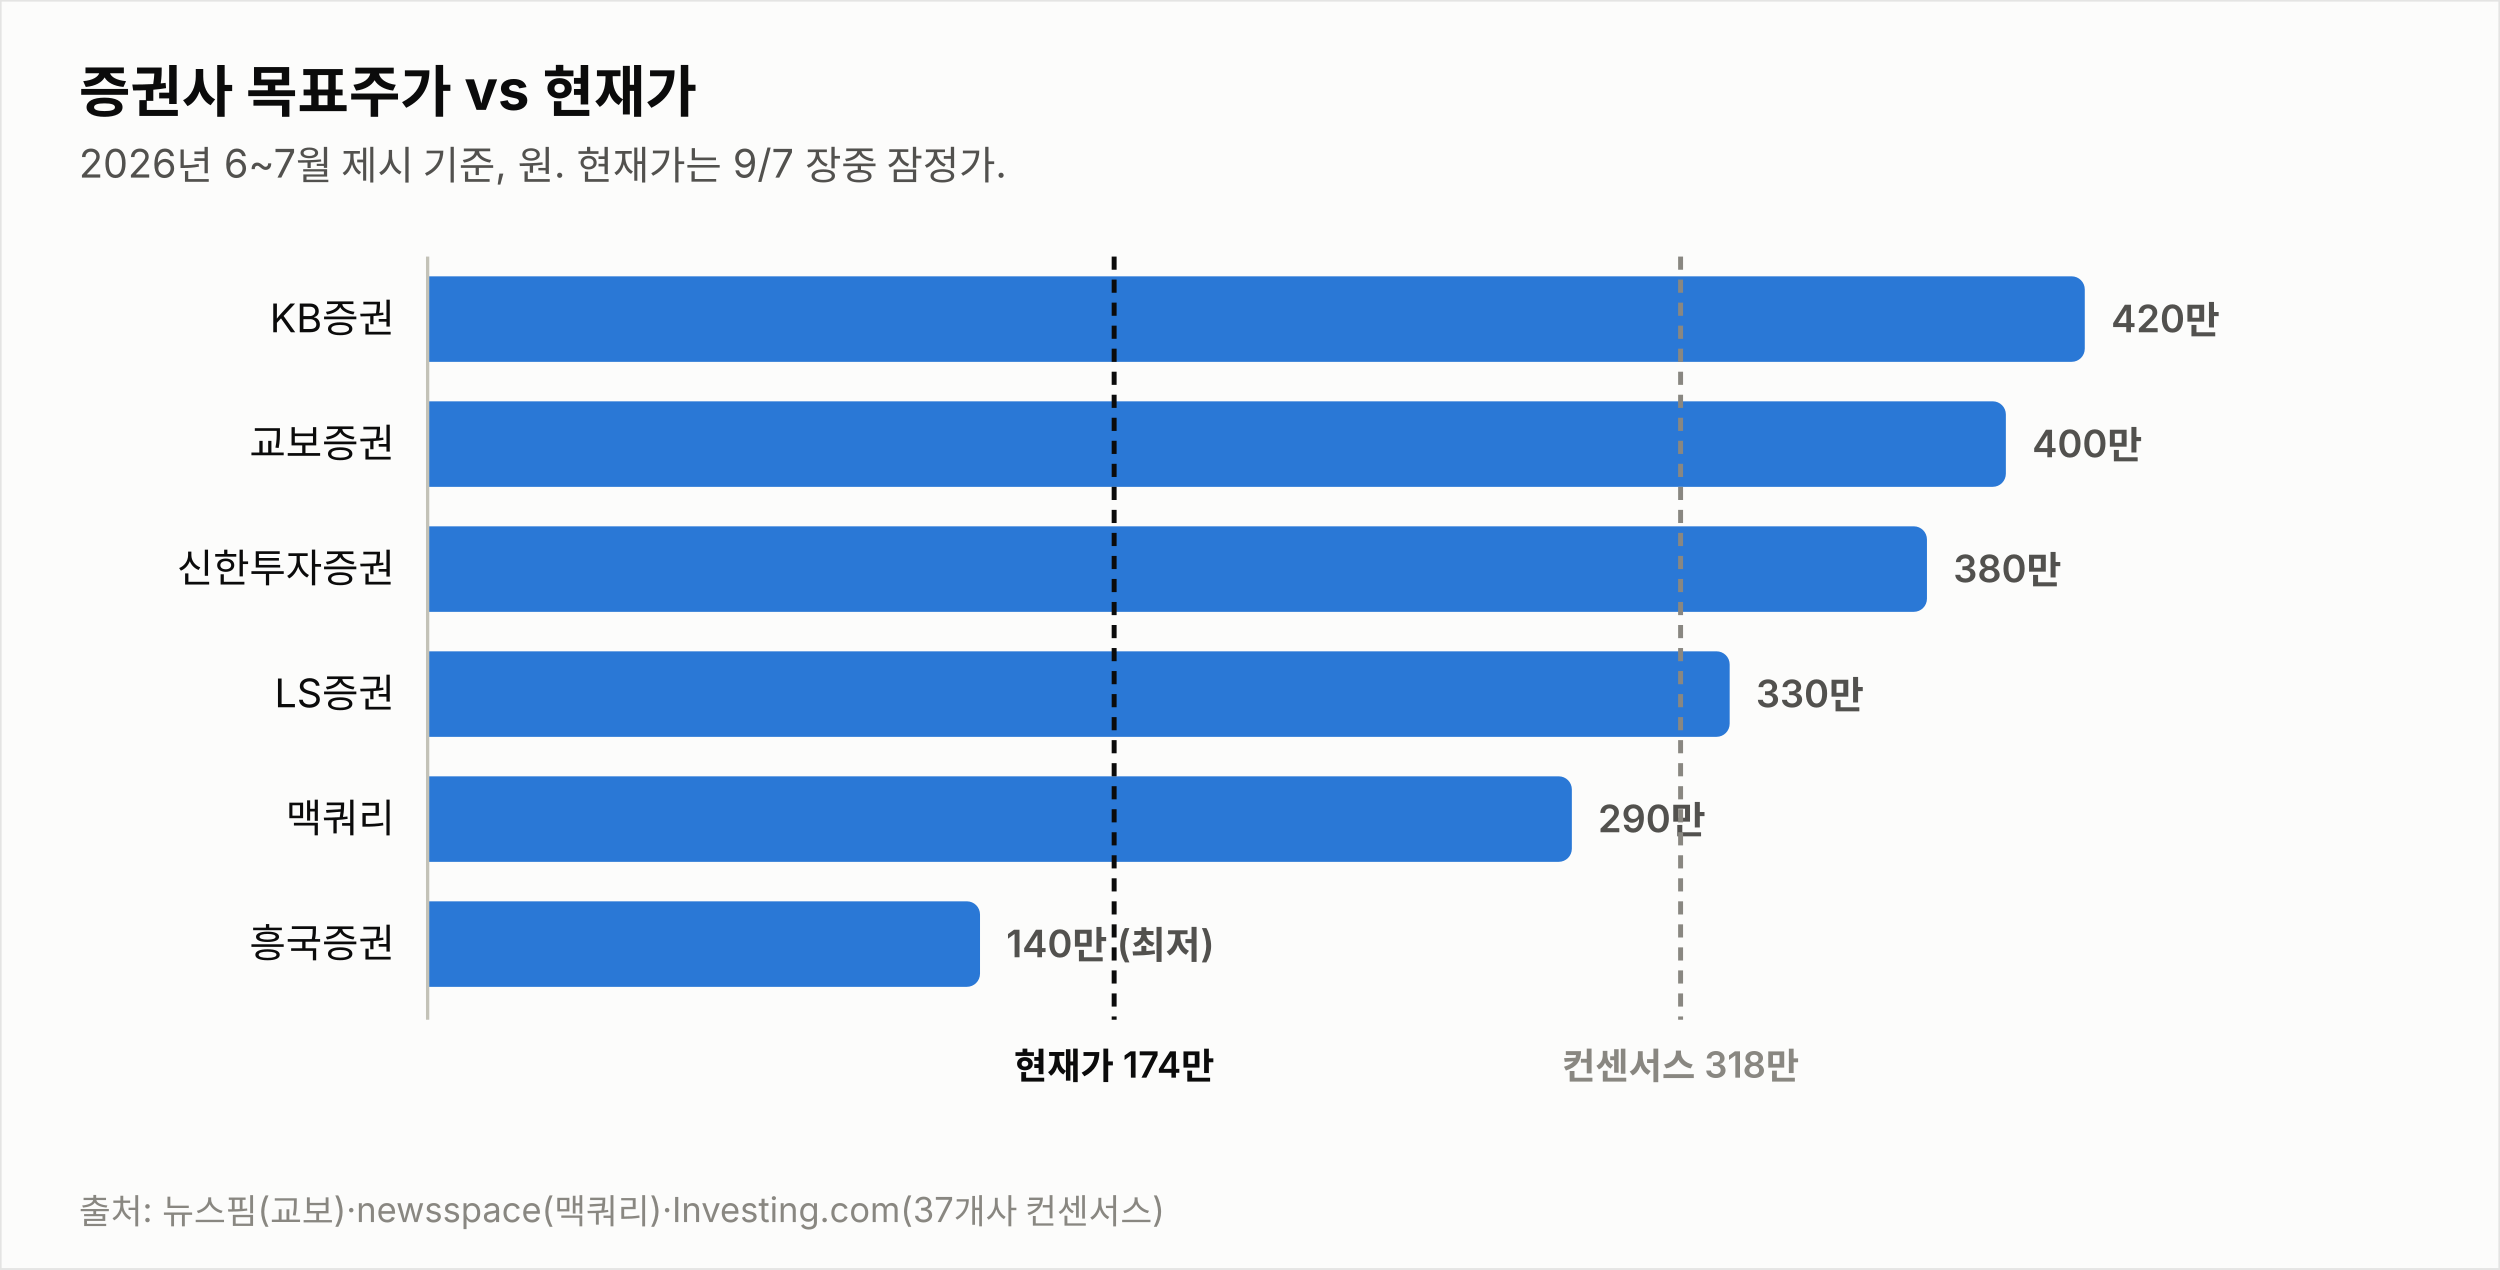
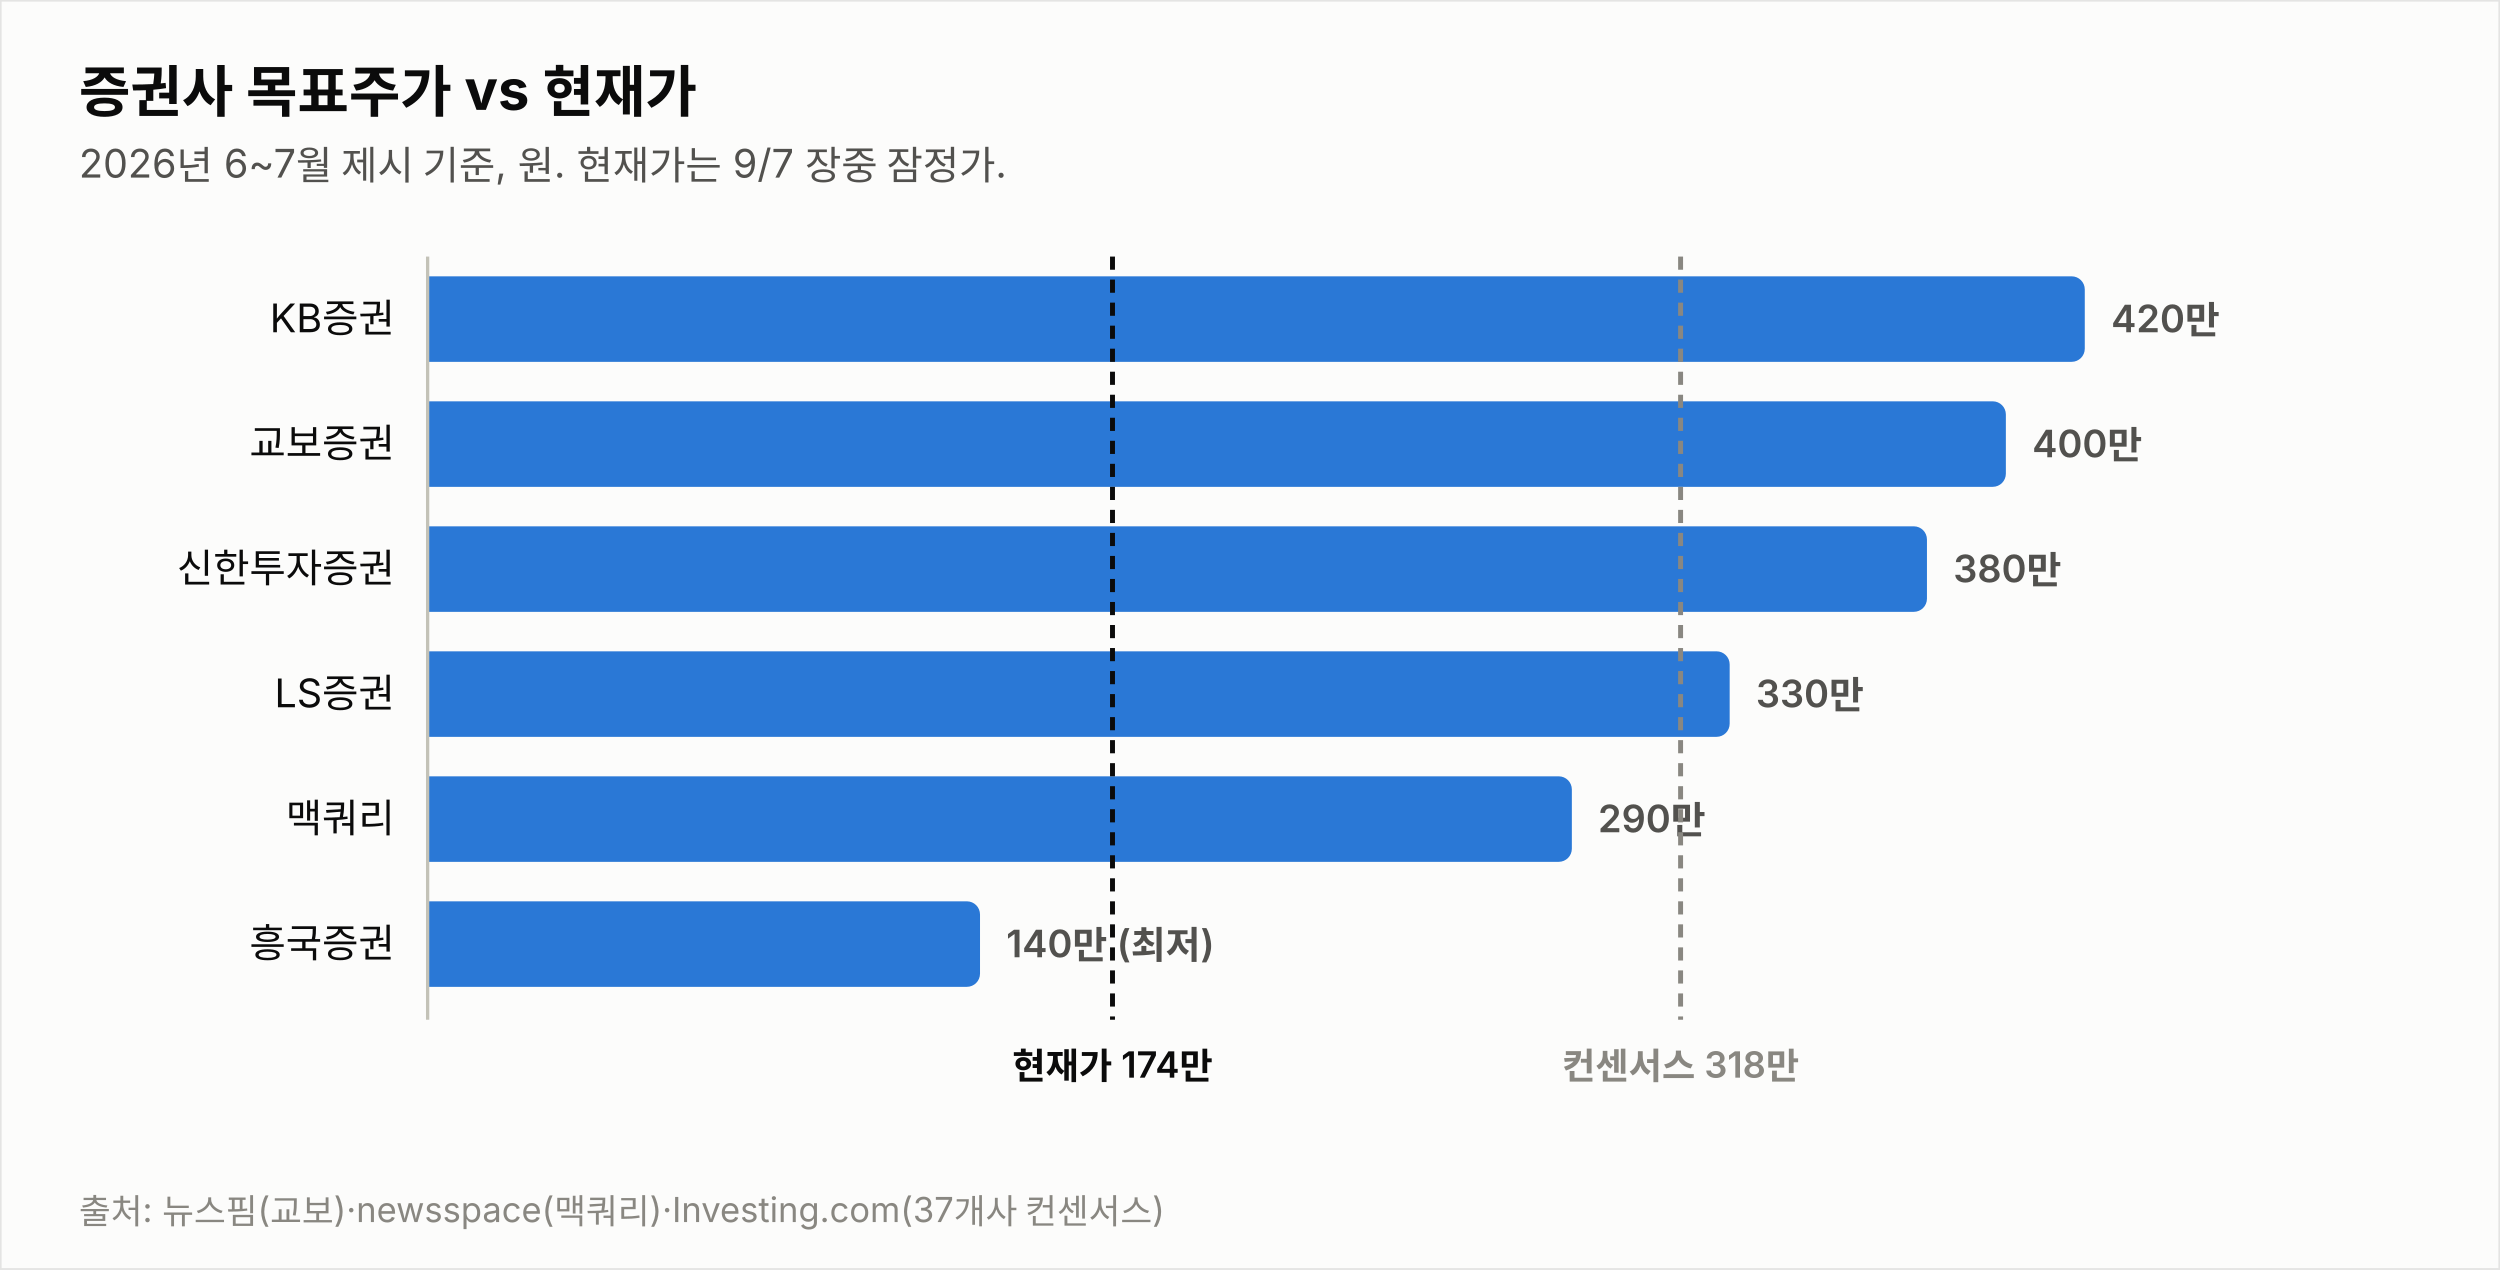
<svg xmlns="http://www.w3.org/2000/svg" width="760" height="386" viewBox="0 0 760 386" font-family="system-ui,-apple-system,&quot;Segoe UI&quot;,&quot;Malgun Gothic&quot;,&quot;Apple SD Gothic Neo&quot;,sans-serif">
  <rect width="760" height="386" fill="#fcfcfb" stroke="rgba(11,11,11,0.10)" />
  <text x="24" y="34" font-size="17" font-weight="700" fill="#0b0b0b">증권사 목표주가 vs 현재가</text>
  <text x="24" y="54" font-size="12" fill="#52514e">2026년 6~7월 제시 기준, 원. 현재가는 9/7 장중 잠정가.</text>
  <text x="120" y="101.0" font-size="12" fill="#0b0b0b" text-anchor="end">KB증권</text>
  <path d="M130,84 h499.774 a4,4 0 0 1 4,4 v18 a4,4 0 0 1 -4,4 h-499.774 z" fill="#2a78d6" opacity="1.0" />
  <text x="641.8" y="101.0" font-size="11.5" font-weight="600" fill="#52514e" style="font-variant-numeric:tabular-nums">420만</text>
  <text x="120" y="139.0" font-size="12" fill="#0b0b0b" text-anchor="end">교보증권</text>
  <path d="M130,122 h475.784 a4,4 0 0 1 4,4 v18 a4,4 0 0 1 -4,4 h-475.784 z" fill="#2a78d6" opacity="1.0" />
  <text x="617.8" y="139.0" font-size="11.5" font-weight="600" fill="#52514e" style="font-variant-numeric:tabular-nums">400만</text>
  <text x="120" y="177.0" font-size="12" fill="#0b0b0b" text-anchor="end">신한투자증권</text>
  <path d="M130,160 h451.795 a4,4 0 0 1 4,4 v18 a4,4 0 0 1 -4,4 h-451.795 z" fill="#2a78d6" opacity="1.0" />
  <text x="593.8" y="177.0" font-size="11.5" font-weight="600" fill="#52514e" style="font-variant-numeric:tabular-nums">380만</text>
  <text x="120" y="215.0" font-size="12" fill="#0b0b0b" text-anchor="end">LS증권</text>
  <path d="M130,198 h391.822 a4,4 0 0 1 4,4 v18 a4,4 0 0 1 -4,4 h-391.822 z" fill="#2a78d6" opacity="1.0" />
  <text x="533.8" y="215.0" font-size="11.5" font-weight="600" fill="#52514e" style="font-variant-numeric:tabular-nums">330만</text>
  <text x="120" y="253.0" font-size="12" fill="#0b0b0b" text-anchor="end">맥쿼리</text>
  <path d="M130,236 h343.844 a4,4 0 0 1 4,4 v18 a4,4 0 0 1 -4,4 h-343.844 z" fill="#2a78d6" opacity="1.0" />
  <text x="485.8" y="253.0" font-size="11.5" font-weight="600" fill="#52514e" style="font-variant-numeric:tabular-nums">290만</text>
  <text x="120" y="291.0" font-size="12" fill="#0b0b0b" text-anchor="end">흥국증권</text>
  <path d="M130,274 h163.925 a4,4 0 0 1 4,4 v18 a4,4 0 0 1 -4,4 h-163.925 z" fill="#2a78d6" opacity="1.0" />
  <text x="305.9" y="291.0" font-size="11.5" font-weight="600" fill="#52514e" style="font-variant-numeric:tabular-nums">140만 (최저)</text>
  <line x1="130" y1="78" x2="130" y2="310" stroke="#c3c2b7" stroke-width="1" />
-   <line x1="338.7" y1="78" x2="338.7" y2="310" stroke="#0b0b0b" stroke-width="1.5" stroke-dasharray="4 3" />
-   <text x="338.7" y="328" font-size="11" font-weight="600" fill="#0b0b0b" text-anchor="middle">현재가 174만</text>
+   <line x1="338.2" y1="78" x2="338.2" y2="310" stroke="#0b0b0b" stroke-width="1.5" stroke-dasharray="4 3" />
+   <text x="338.2" y="328" font-size="11" font-weight="600" fill="#0b0b0b" text-anchor="middle">현재가 174만</text>
  <line x1="510.9" y1="78" x2="510.9" y2="310" stroke="#898781" stroke-width="1.5" stroke-dasharray="4 3" />
  <text x="510.9" y="328" font-size="11" font-weight="600" fill="#898781" text-anchor="middle">컨센서스 318만</text>
  <text x="24" y="372" font-size="10.5" fill="#898781">출처: 뉴스핌(교보)·newsspace(맥쿼리)·Investing.com(37개사 컨센서스)</text>
</svg>
